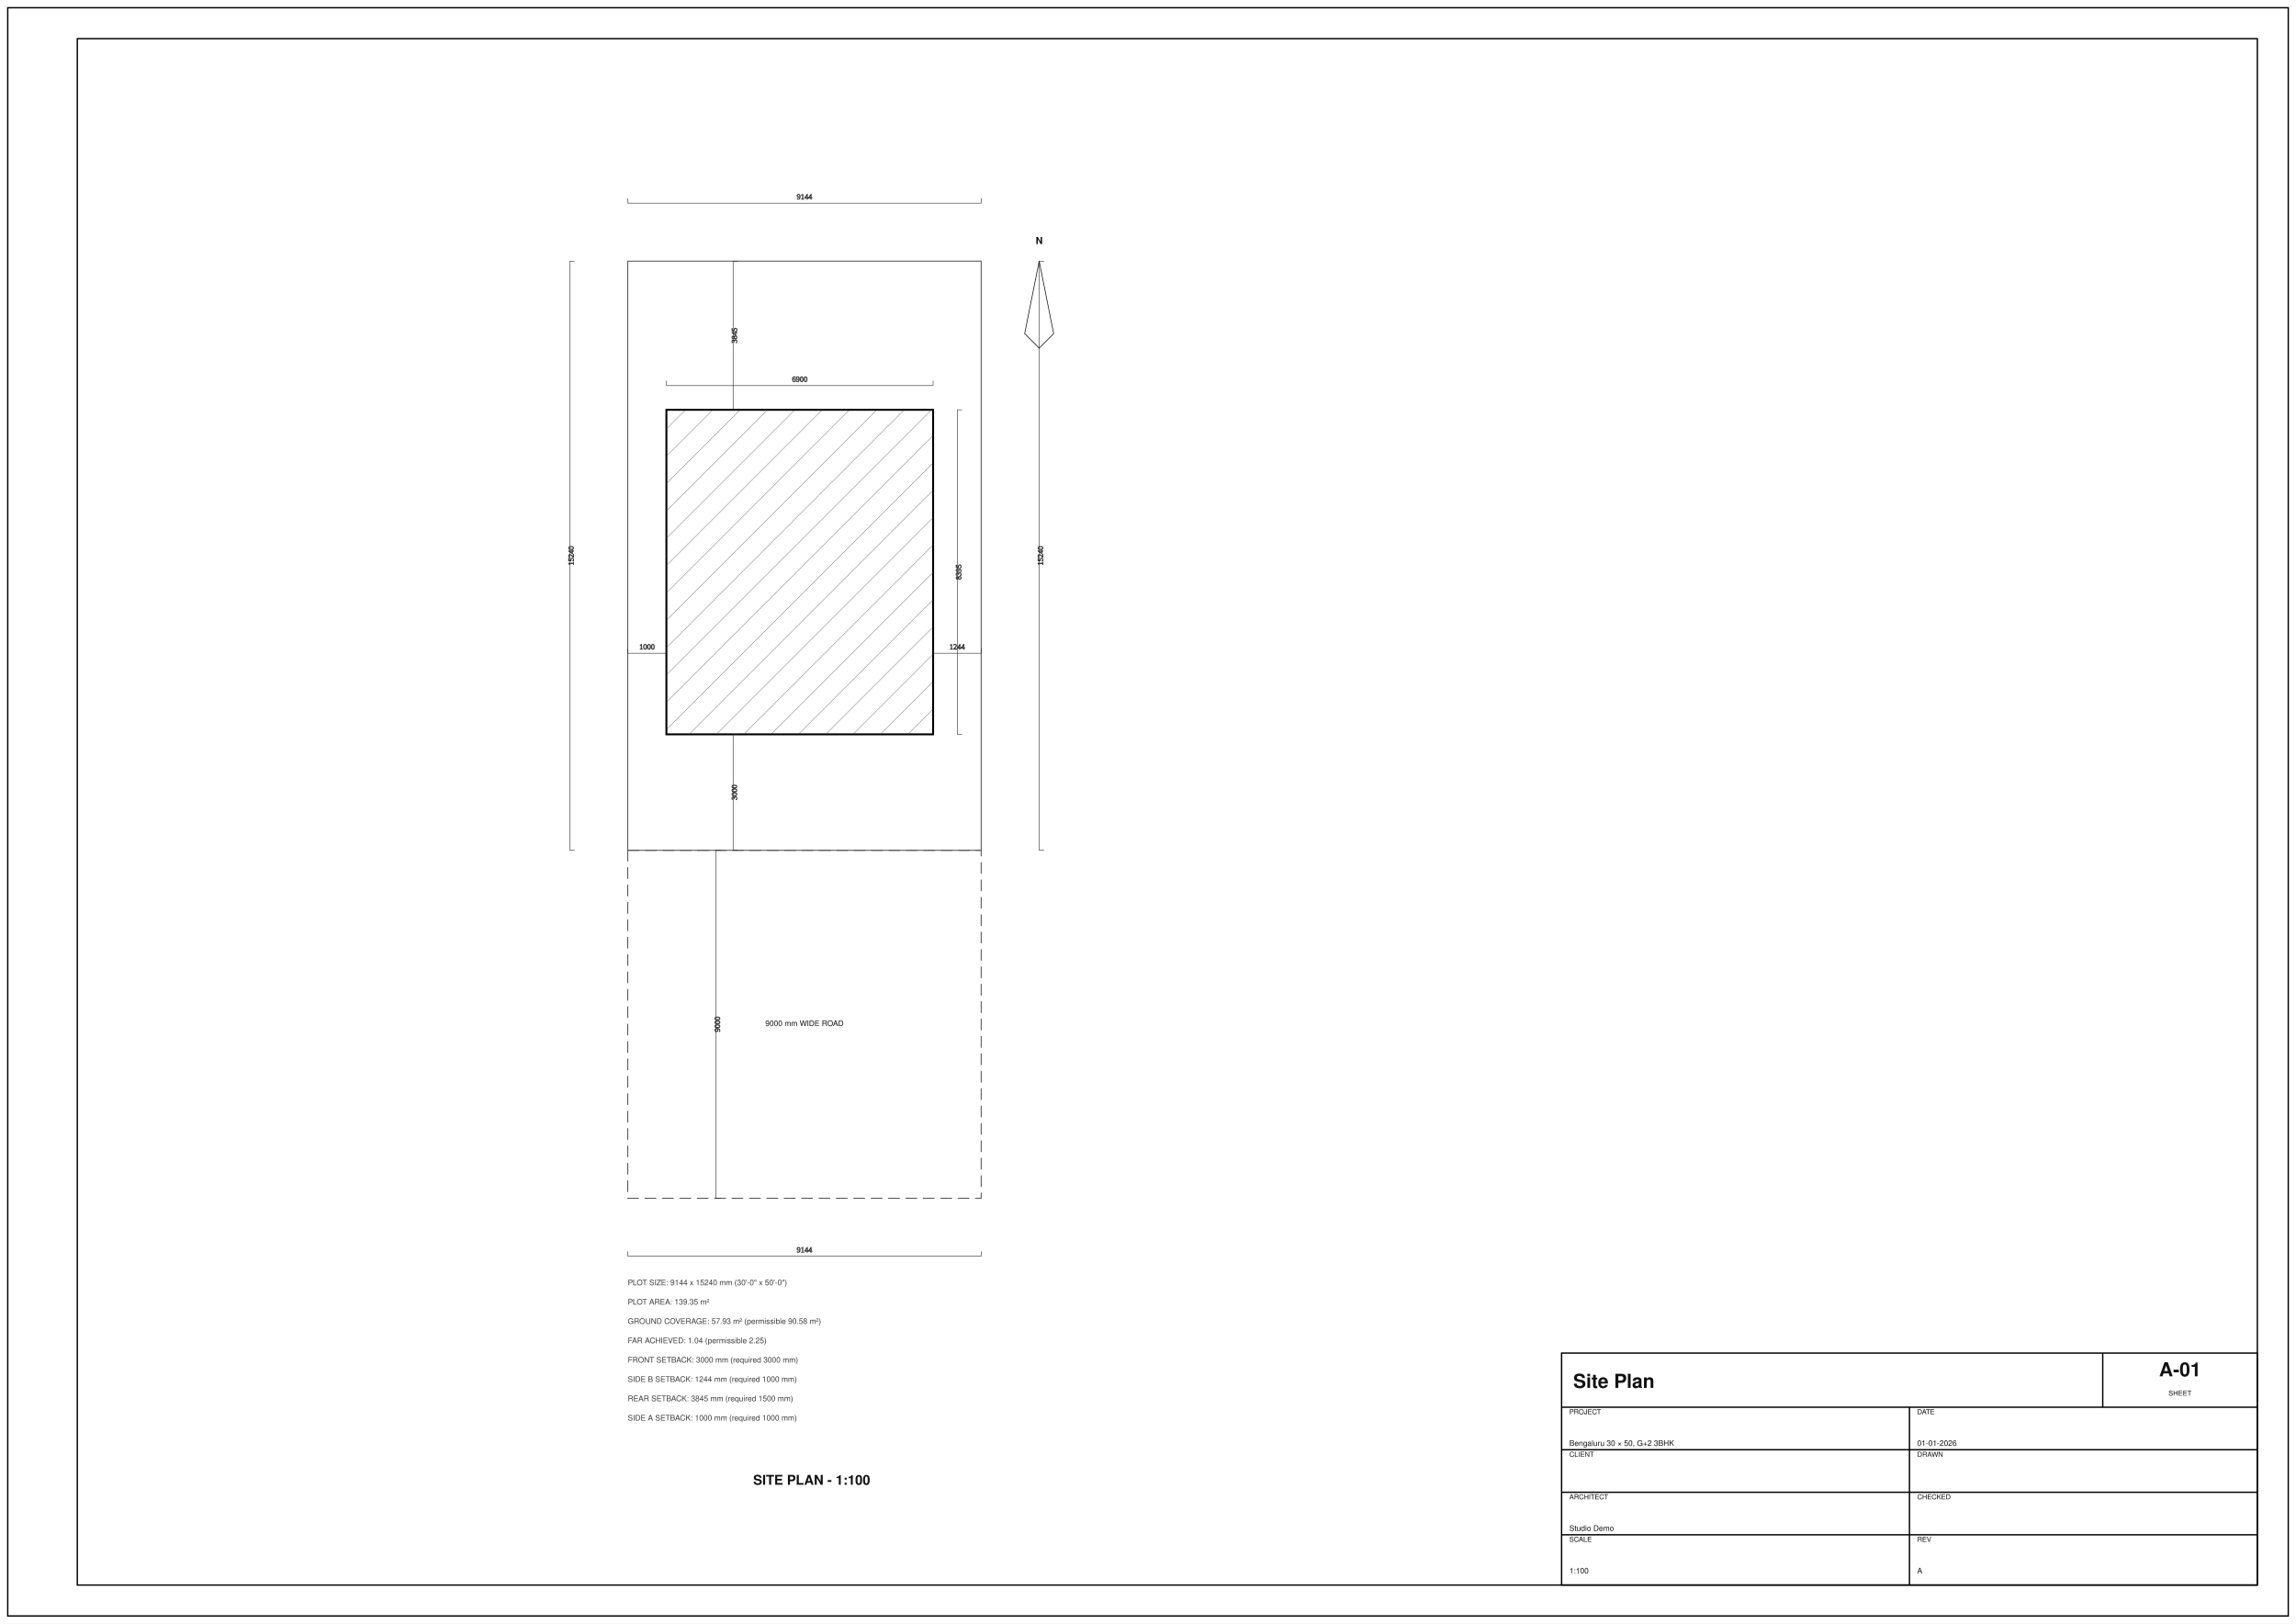
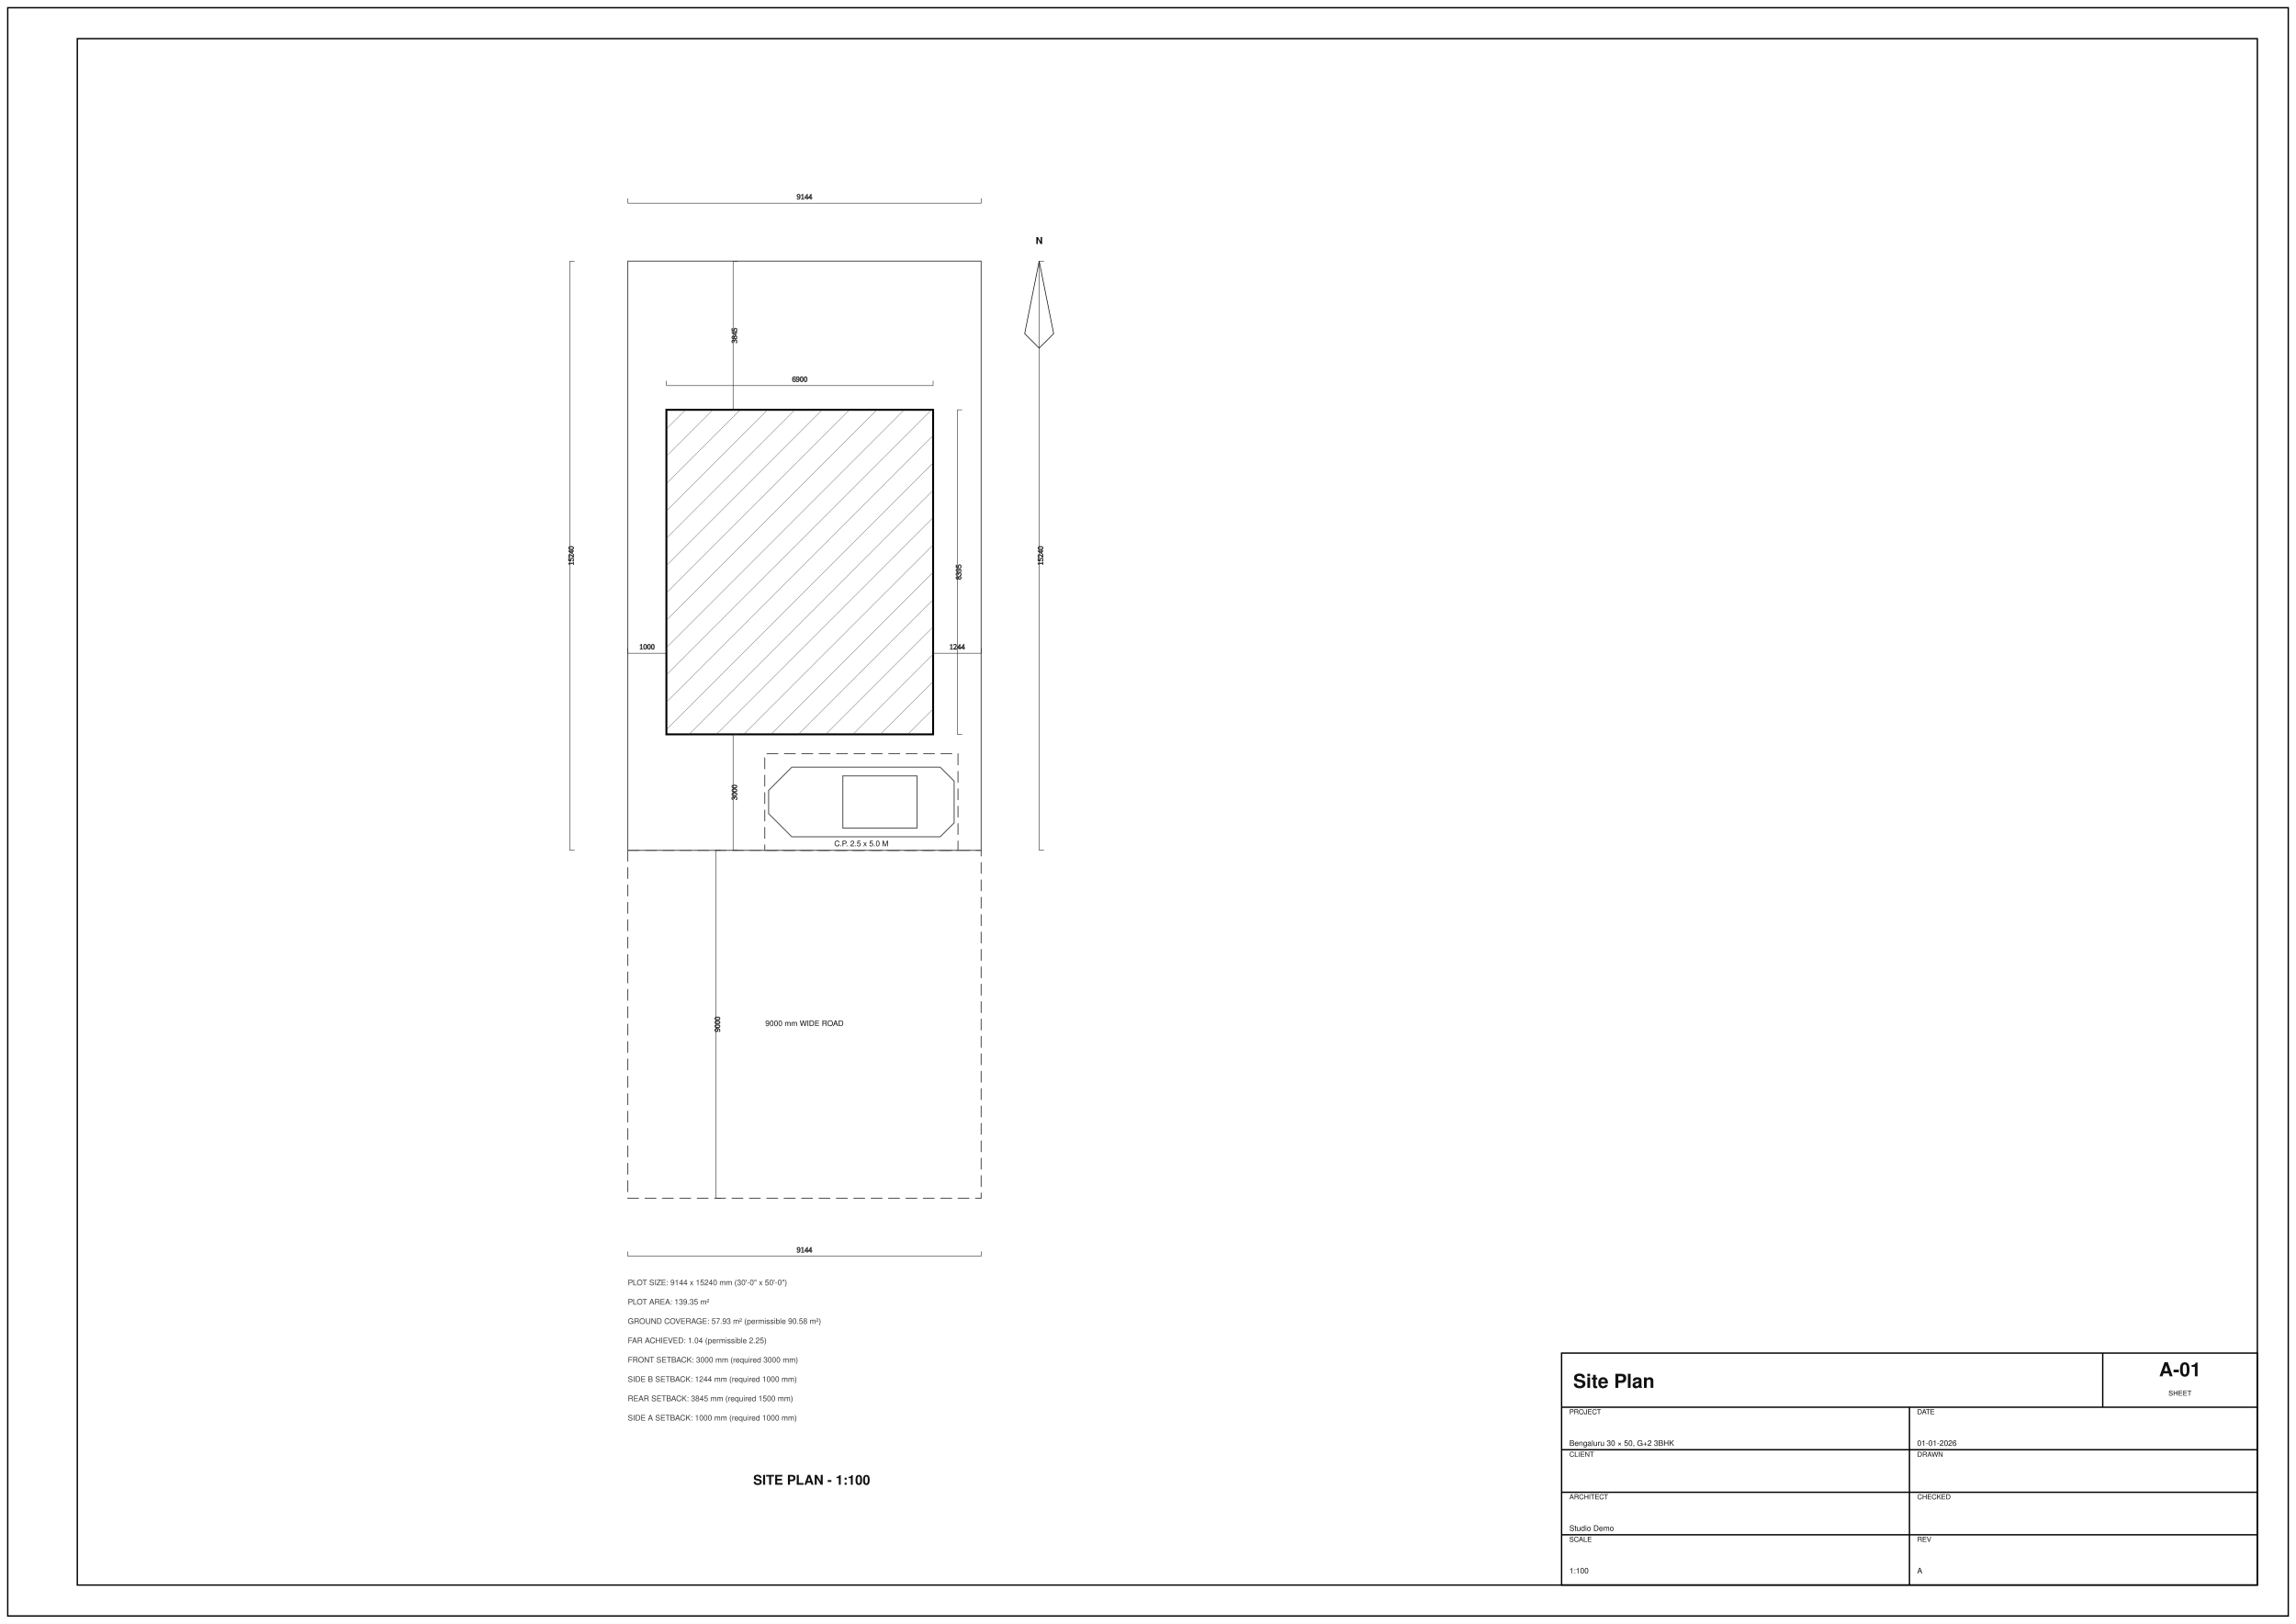
<svg xmlns="http://www.w3.org/2000/svg" width="594mm" height="420mm" viewBox="0 0 594 420" version="1.1">
  <rect x="0" y="0" width="594" height="420" fill="#ffffff" stroke="none" />
  <defs>
    <clipPath id="hc-cc03b1f434b9a564" clip-rule="evenodd">
      <path d="M 172.405 189.950 L 241.405 189.950 L 241.405 106.000 L 172.405 106.000 Z" />
    </clipPath>
  </defs>
  <g id="g-frame">
    <g class="layer" data-layer="A-TEXT" stroke="#111111" stroke-width="0.180" fill="none" stroke-linecap="butt" stroke-linejoin="miter">
      <g font-family="Helvetica, Arial, sans-serif" fill="#111111" stroke="none">
        <text x="407.000" y="359.000" font-size="5.000" text-anchor="start" dominant-baseline="alphabetic" font-weight="600">Site Plan</text>
        <text x="564.000" y="356.000" font-size="5.000" text-anchor="middle" dominant-baseline="alphabetic" font-weight="600">A-01</text>
        <text x="564.000" y="361.000" font-size="1.800" text-anchor="middle" dominant-baseline="alphabetic">SHEET</text>
        <text x="406.000" y="365.000" font-size="1.800" text-anchor="start" dominant-baseline="hanging">PROJECT</text>
        <text x="406.000" y="374.000" font-size="2.000" text-anchor="start" dominant-baseline="alphabetic">Bengaluru 30 × 50, G+2 3BHK</text>
        <text x="406.000" y="376.000" font-size="1.800" text-anchor="start" dominant-baseline="hanging">CLIENT</text>
        <text x="406.000" y="385.000" font-size="2.000" text-anchor="start" dominant-baseline="alphabetic" />
        <text x="406.000" y="387.000" font-size="1.800" text-anchor="start" dominant-baseline="hanging">ARCHITECT</text>
        <text x="406.000" y="396.000" font-size="2.000" text-anchor="start" dominant-baseline="alphabetic">Studio Demo</text>
        <text x="406.000" y="398.000" font-size="1.800" text-anchor="start" dominant-baseline="hanging">SCALE</text>
        <text x="406.000" y="407.000" font-size="2.000" text-anchor="start" dominant-baseline="alphabetic">1:100</text>
        <text x="496.000" y="365.000" font-size="1.800" text-anchor="start" dominant-baseline="hanging">DATE</text>
        <text x="496.000" y="374.000" font-size="2.000" text-anchor="start" dominant-baseline="alphabetic">01-01-2026</text>
        <text x="496.000" y="376.000" font-size="1.800" text-anchor="start" dominant-baseline="hanging">DRAWN</text>
        <text x="496.000" y="385.000" font-size="2.000" text-anchor="start" dominant-baseline="alphabetic" />
        <text x="496.000" y="387.000" font-size="1.800" text-anchor="start" dominant-baseline="hanging">CHECKED</text>
        <text x="496.000" y="396.000" font-size="2.000" text-anchor="start" dominant-baseline="alphabetic" />
        <text x="496.000" y="398.000" font-size="1.800" text-anchor="start" dominant-baseline="hanging">REV</text>
        <text x="496.000" y="407.000" font-size="2.000" text-anchor="start" dominant-baseline="alphabetic">A</text>
      </g>
    </g>
    <g class="layer" data-layer="A-TITL" stroke="#000000" stroke-width="0.350" fill="none" stroke-linecap="butt" stroke-linejoin="miter">
      <polygon points="2.000,2.000 592.000,2.000 592.000,418.000 2.000,418.000" fill="none" />
      <polygon points="20.000,10.000 584.000,10.000 584.000,410.000 20.000,410.000" fill="none" />
      <polygon points="404.000,350.000 584.000,350.000 584.000,410.000 404.000,410.000" fill="none" />
      <line x1="404.000" y1="364.000" x2="584.000" y2="364.000" />
      <line x1="544.000" y1="350.000" x2="544.000" y2="364.000" />
      <line x1="494.000" y1="364.000" x2="494.000" y2="410.000" />
      <line x1="404.000" y1="375.000" x2="494.000" y2="375.000" />
      <line x1="404.000" y1="386.000" x2="494.000" y2="386.000" />
      <line x1="404.000" y1="397.000" x2="494.000" y2="397.000" />
      <line x1="494.000" y1="375.000" x2="584.000" y2="375.000" />
      <line x1="494.000" y1="386.000" x2="584.000" y2="386.000" />
      <line x1="494.000" y1="397.000" x2="584.000" y2="397.000" />
    </g>
  </g>
  <g id="g-site">
    <g class="layer" data-layer="A-WALL" stroke="#000000" stroke-width="0.500" fill="none" stroke-linecap="butt" stroke-linejoin="miter">
      <polygon points="172.405,189.950 241.405,189.950 241.405,106.000 172.405,106.000" fill="none" />
    </g>
    <g class="layer" data-layer="A-WALL-PART" stroke="#555555" stroke-width="0.250" fill="none" stroke-linecap="butt" stroke-linejoin="miter">
      <polygon points="162.405,219.950 253.845,219.950 253.845,67.550 162.405,67.550" fill="none" />
      <polygon points="162.405,219.950 253.845,219.950 253.845,309.950 162.405,309.950" fill="none" stroke-dasharray="3.000 1.500" />
+       <polygon points="197.845,219.950 247.845,219.950 247.845,194.950 197.845,194.950" fill="none" stroke-dasharray="3.000 1.500" />
+       <polygon points="243.245,216.450 246.845,212.850 246.845,202.050 243.245,198.450 204.845,198.450 198.845,204.450 198.845,210.450 204.845,216.450" fill="none" />
+       <polygon points="237.245,214.200 237.245,200.700 218.045,200.700 218.045,214.200" fill="none" />
    </g>
    <g class="layer" data-layer="A-DIM" stroke="#1a1a1a" stroke-width="0.130" fill="none" stroke-linecap="butt" stroke-linejoin="miter">
      <line x1="185.265" y1="309.950" x2="185.265" y2="219.950" />
      <line x1="185.265" y1="309.950" x2="186.515" y2="309.950" />
      <line x1="185.265" y1="219.950" x2="186.515" y2="219.950" />
      <text x="186.265" y="264.950" font-size="2.000" text-anchor="middle" dominant-baseline="alphabetic" transform="rotate(-90 186.265 264.950)">9000</text>
      <line x1="162.405" y1="324.950" x2="253.845" y2="324.950" />
      <line x1="162.405" y1="324.950" x2="162.405" y2="323.700" />
      <line x1="253.845" y1="324.950" x2="253.845" y2="323.700" />
      <text x="208.125" y="323.950" font-size="2.000" text-anchor="middle" dominant-baseline="alphabetic">9144</text>
      <line x1="268.845" y1="219.950" x2="268.845" y2="67.550" />
      <line x1="268.845" y1="219.950" x2="270.095" y2="219.950" />
      <line x1="268.845" y1="67.550" x2="270.095" y2="67.550" />
      <text x="269.845" y="143.750" font-size="2.000" text-anchor="middle" dominant-baseline="alphabetic" transform="rotate(-90 269.845 143.750)">15240</text>
      <line x1="162.405" y1="52.550" x2="253.845" y2="52.550" />
      <line x1="162.405" y1="52.550" x2="162.405" y2="51.300" />
      <line x1="253.845" y1="52.550" x2="253.845" y2="51.300" />
      <text x="208.125" y="51.550" font-size="2.000" text-anchor="middle" dominant-baseline="alphabetic">9144</text>
      <line x1="147.405" y1="219.950" x2="147.405" y2="67.550" />
      <line x1="147.405" y1="219.950" x2="148.655" y2="219.950" />
      <line x1="147.405" y1="67.550" x2="148.655" y2="67.550" />
      <text x="148.405" y="143.750" font-size="2.000" text-anchor="middle" dominant-baseline="alphabetic" transform="rotate(-90 148.405 143.750)">15240</text>
      <line x1="172.405" y1="99.750" x2="241.405" y2="99.750" />
      <line x1="172.405" y1="99.750" x2="172.405" y2="98.500" />
      <line x1="241.405" y1="99.750" x2="241.405" y2="98.500" />
      <text x="206.905" y="98.750" font-size="2.000" text-anchor="middle" dominant-baseline="alphabetic">6900</text>
      <line x1="247.655" y1="189.950" x2="247.655" y2="106.000" />
      <line x1="247.655" y1="189.950" x2="248.905" y2="189.950" />
      <line x1="247.655" y1="106.000" x2="248.905" y2="106.000" />
      <text x="248.655" y="147.980" font-size="2.000" text-anchor="middle" dominant-baseline="alphabetic" transform="rotate(-90 248.655 147.980)">8395</text>
      <line x1="189.655" y1="219.950" x2="189.655" y2="189.950" />
      <line x1="189.655" y1="219.950" x2="190.905" y2="219.950" />
      <line x1="189.655" y1="189.950" x2="190.905" y2="189.950" />
      <text x="190.655" y="204.950" font-size="2.000" text-anchor="middle" dominant-baseline="alphabetic" transform="rotate(-90 190.655 204.950)">3000</text>
      <line x1="241.405" y1="168.970" x2="253.845" y2="168.970" />
      <line x1="241.405" y1="168.970" x2="241.405" y2="167.720" />
      <line x1="253.845" y1="168.970" x2="253.845" y2="167.720" />
      <text x="247.625" y="167.970" font-size="2.000" text-anchor="middle" dominant-baseline="alphabetic">1244</text>
      <line x1="189.655" y1="106.000" x2="189.655" y2="67.550" />
      <line x1="189.655" y1="106.000" x2="190.905" y2="106.000" />
      <line x1="189.655" y1="67.550" x2="190.905" y2="67.550" />
      <text x="190.655" y="86.780" font-size="2.000" text-anchor="middle" dominant-baseline="alphabetic" transform="rotate(-90 190.655 86.780)">3845</text>
      <line x1="162.405" y1="168.970" x2="172.405" y2="168.970" />
      <line x1="162.405" y1="168.970" x2="162.405" y2="167.720" />
      <line x1="172.405" y1="168.970" x2="172.405" y2="167.720" />
      <text x="167.405" y="167.970" font-size="2.000" text-anchor="middle" dominant-baseline="alphabetic">1000</text>
    </g>
    <g class="layer" data-layer="A-TEXT" stroke="#111111" stroke-width="0.180" fill="none" stroke-linecap="butt" stroke-linejoin="miter">
      <polygon points="268.845,67.550 265.095,86.300 268.845,90.050 272.595,86.300" fill="none" />
      <g font-family="Helvetica, Arial, sans-serif" fill="#111111" stroke="none">
        <text x="208.125" y="264.950" font-size="2.000" text-anchor="middle" dominant-baseline="central">9000 mm WIDE ROAD</text>
+         <text x="222.845" y="218.450" font-size="2.000" text-anchor="middle" dominant-baseline="central">C.P. 2.5 x 5.0 M</text>
        <text x="268.845" y="62.550" font-size="2.500" text-anchor="middle" dominant-baseline="central" font-weight="600">N</text>
      </g>
    </g>
    <g class="layer" data-layer="A-AREA" stroke="#3a3a3a" stroke-width="0.130" fill="none" stroke-linecap="butt" stroke-linejoin="miter">
      <g clip-path="url(#hc-cc03b1f434b9a564)">
        <path d="M 207.155 224.700 L 283.625 148.220 M 203.615 221.160 L 280.095 144.690 M 200.085 217.630 L 276.555 141.150 M 196.545 214.090 L 273.025 137.620 M 193.015 210.560 L 269.485 134.080 M 189.475 207.020 L 265.955 130.550 M 185.945 203.490 L 262.415 127.010 M 182.405 199.950 L 258.885 123.480 M 178.865 196.410 L 255.345 119.940 M 175.335 192.880 L 251.805 116.400 M 171.795 189.340 L 248.275 112.870 M 168.265 185.810 L 244.735 109.330 M 164.725 182.270 L 241.205 105.800 M 161.195 178.740 L 237.665 102.260 M 157.655 175.200 L 234.135 98.730 M 154.125 171.670 L 230.595 95.190 M 150.585 168.130 L 227.065 91.660 M 147.045 164.590 L 223.525 88.120 M 143.515 161.060 L 219.985 84.580 M 139.975 157.520 L 216.455 81.050 M 136.445 153.990 L 212.915 77.510 M 132.905 150.450 L 209.385 73.980 M 129.375 146.920 L 205.845 70.440" stroke="#3a3a3a" stroke-width="0.080" fill="none" />
      </g>
      <g font-family="Helvetica, Arial, sans-serif" fill="#3a3a3a" stroke="none">
        <text x="162.405" y="332.450" font-size="2.000" text-anchor="start" dominant-baseline="alphabetic">PLOT SIZE: 9144 x 15240 mm (30'-0" x 50'-0")</text>
        <text x="162.405" y="337.450" font-size="2.000" text-anchor="start" dominant-baseline="alphabetic">PLOT AREA: 139.35 m²</text>
        <text x="162.405" y="342.450" font-size="2.000" text-anchor="start" dominant-baseline="alphabetic">GROUND COVERAGE: 57.93 m² (permissible 90.58 m²)</text>
        <text x="162.405" y="347.450" font-size="2.000" text-anchor="start" dominant-baseline="alphabetic">FAR ACHIEVED: 1.04 (permissible 2.25)</text>
        <text x="162.405" y="352.450" font-size="2.000" text-anchor="start" dominant-baseline="alphabetic">FRONT SETBACK: 3000 mm (required 3000 mm)</text>
        <text x="162.405" y="357.450" font-size="2.000" text-anchor="start" dominant-baseline="alphabetic">SIDE B SETBACK: 1244 mm (required 1000 mm)</text>
        <text x="162.405" y="362.450" font-size="2.000" text-anchor="start" dominant-baseline="alphabetic">REAR SETBACK: 3845 mm (required 1500 mm)</text>
        <text x="162.405" y="367.450" font-size="2.000" text-anchor="start" dominant-baseline="alphabetic">SIDE A SETBACK: 1000 mm (required 1000 mm)</text>
      </g>
    </g>
  </g>
  <g id="g-site-label">
    <g class="layer" data-layer="A-TEXT" stroke="#111111" stroke-width="0.180" fill="none" stroke-linecap="butt" stroke-linejoin="miter">
      <g font-family="Helvetica, Arial, sans-serif" fill="#111111" stroke="none">
        <text x="209.995" y="382.450" font-size="3.500" text-anchor="middle" dominant-baseline="hanging" font-weight="600">SITE PLAN - 1:100</text>
      </g>
    </g>
  </g>
</svg>
